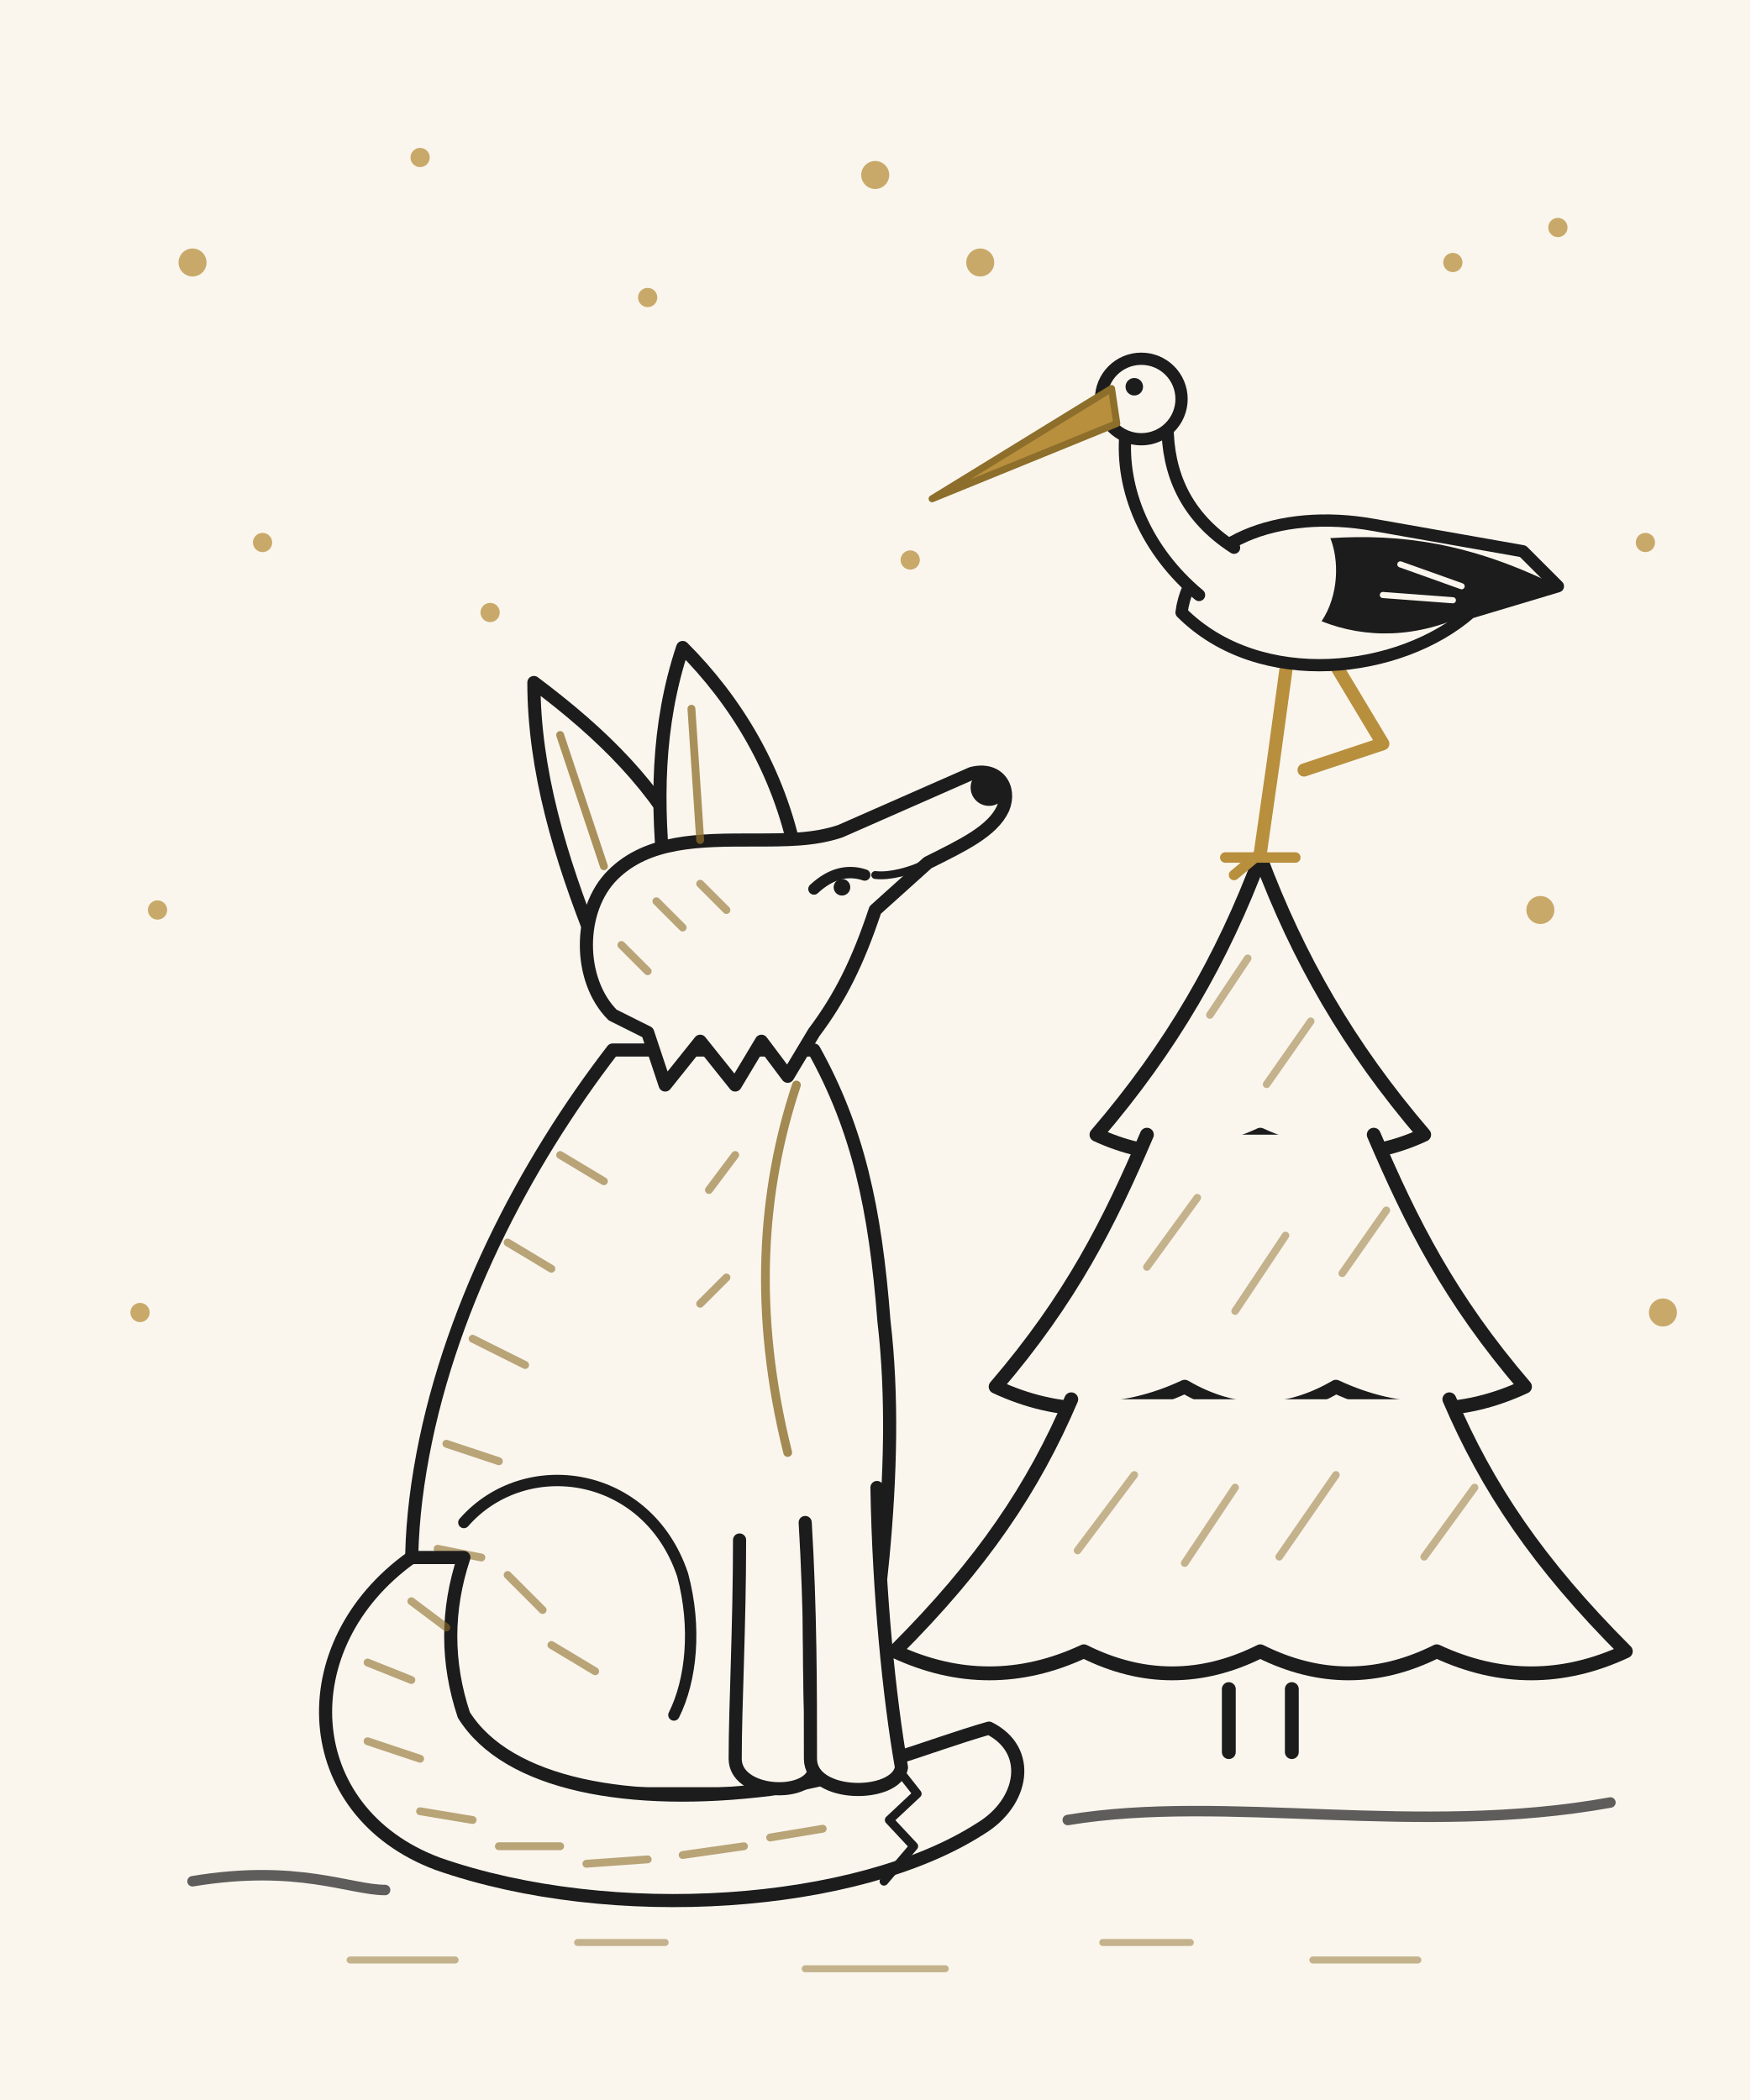
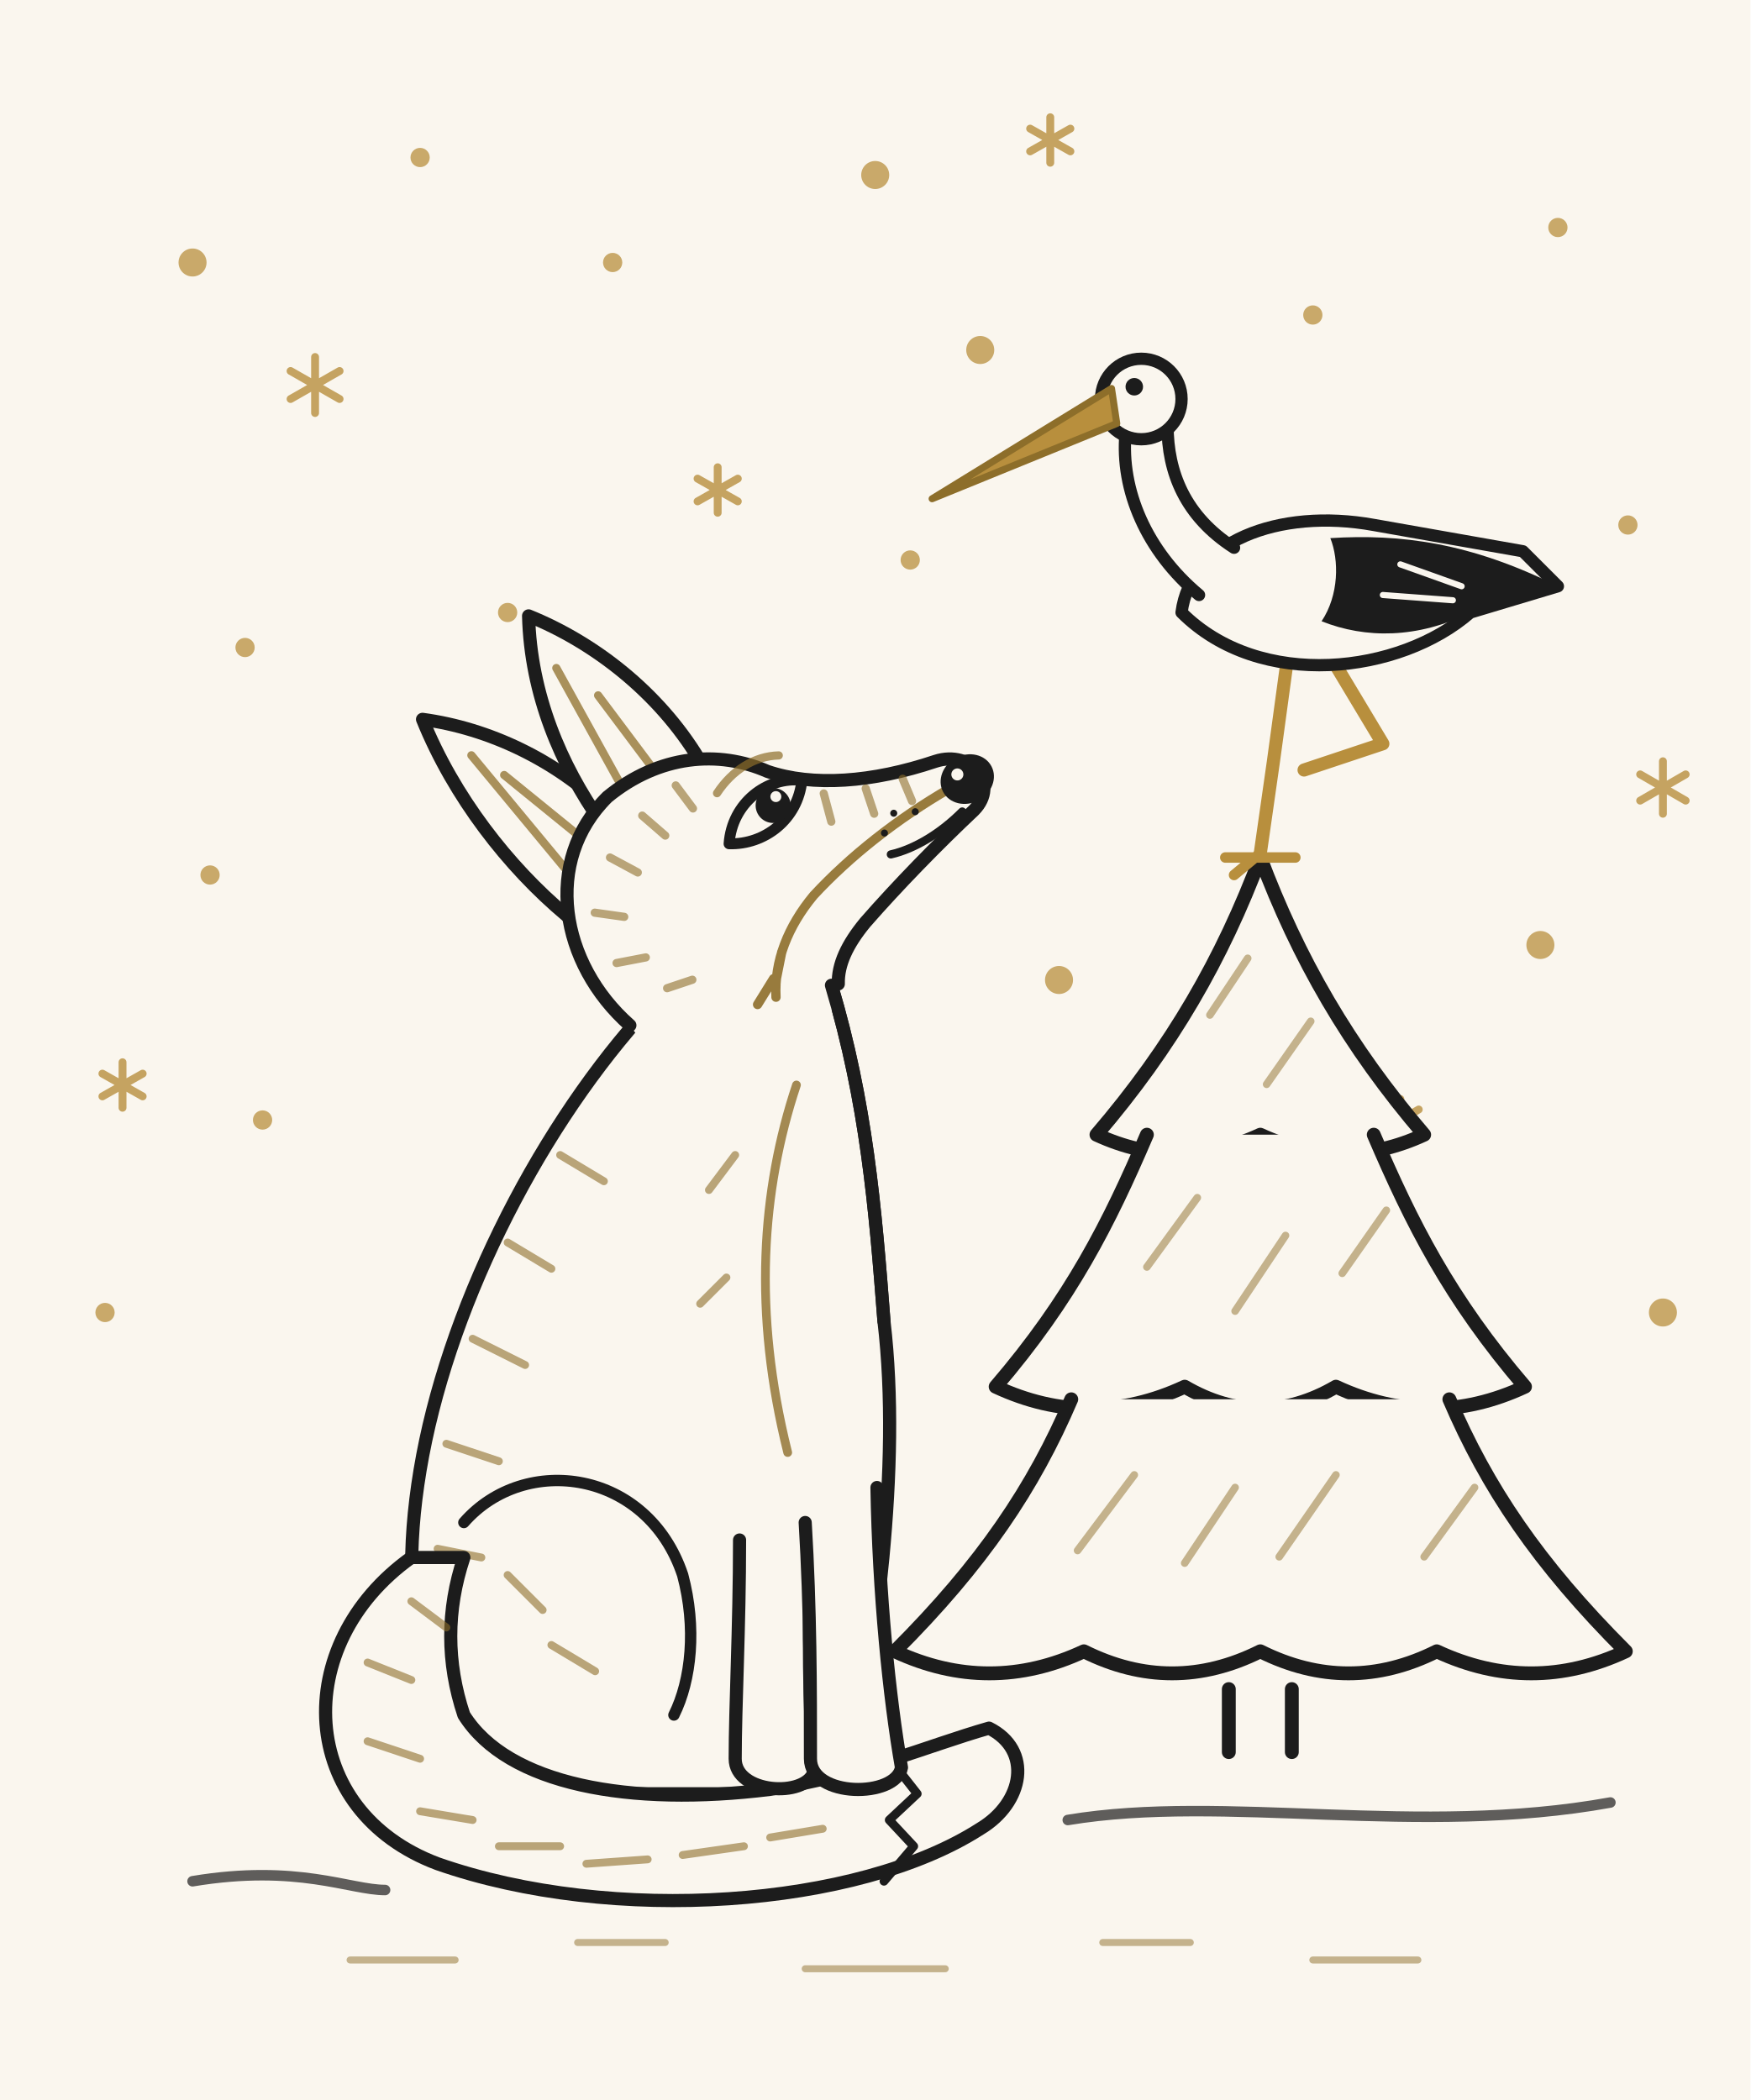
<svg xmlns="http://www.w3.org/2000/svg" viewBox="0 0 200 240" role="img" aria-label="Una volpe seduta nella neve guarda una cicogna in cima a un abete, inciso">
  <rect width="200" height="240" fill="#FAF6EE" />
  <g fill="#B88F3D" opacity=".75">
    <circle cx="22" cy="30" r="1.6" />
    <circle cx="48" cy="18" r="1.1" />
-     <circle cx="74" cy="34" r="1.1" />
+     <circle cx="70" cy="30" r="1.1" />
    <circle cx="100" cy="20" r="1.6" />
-     <circle cx="30" cy="62" r="1.1" />
-     <circle cx="56" cy="70" r="1.1" />
-     <circle cx="112" cy="30" r="1.6" />
+     <circle cx="28" cy="74" r="1.1" />
+     <circle cx="58" cy="70" r="1.1" />
+     <circle cx="112" cy="40" r="1.6" />
    <circle cx="178" cy="26" r="1.1" />
-     <circle cx="188" cy="62" r="1.1" />
-     <circle cx="176" cy="104" r="1.6" />
-     <circle cx="18" cy="104" r="1.1" />
+     <circle cx="186" cy="60" r="1.1" />
+     <circle cx="176" cy="108" r="1.6" />
+     <circle cx="24" cy="100" r="1.1" />
    <circle cx="104" cy="64" r="1.1" />
    <circle cx="190" cy="150" r="1.6" />
-     <circle cx="16" cy="150" r="1.1" />
-     <circle cx="166" cy="30" r="1.1" />
+     <circle cx="12" cy="150" r="1.1" />
+     <circle cx="150" cy="36" r="1.1" />
+     <circle cx="121" cy="112" r="1.6" />
+     <circle cx="30" cy="128" r="1.1" />
  </g>
+   <path d="M36.0 40.8L36.0 47.2M38.8 42.4L33.2 45.6M38.8 45.6L33.2 42.4M82.0 53.4L82.0 58.6M84.3 54.7L79.7 57.3M84.3 57.3L79.7 54.7M120.0 13.4L120.0 18.6M122.3 14.7L117.7 17.3M122.3 17.3L117.7 14.7M190.0 87.0L190.0 93.0M192.6 88.5L187.4 91.5M192.6 91.5L187.4 88.5M14.0 121.4L14.0 126.6M16.3 122.7L11.7 125.3M16.3 125.3L11.7 122.7M160.0 125.6L160.0 130.4M162.1 126.8L157.9 129.2M162.1 129.2L157.9 126.8" stroke="#B88F3D" stroke-width=".9" stroke-linecap="round" opacity=".8" />
  <g transform="translate(144 98) scale(.72) translate(-100 -50)" stroke="#1C1C1C" fill="#FAF6EE" stroke-linecap="round" stroke-linejoin="round" stroke-width="2.2">
    <path d="M100 50c-6 16-14 30-26 44q13 6 26 0q13 6 26 0c-12-14-20-28-26-44" />
    <path d="M82 94c-6 14-12 26-24 40q15 7 30 0q12 7 24 0q15 7 30 0c-12-14-18-26-24-40" />
    <path d="M70 136c-6 14-14 26-28 40q15 7 30 0q14 7 28 0q14 7 28 0q15 7 30 0c-14-14-22-26-28-40" />
    <path d="M95 182v10M105 182v10" fill="none" />
  </g>
  <g transform="translate(144 98) scale(.72) translate(-100 -50)" stroke="#8D6E2A" fill="none" stroke-linecap="round" stroke-width="1.2" opacity=".5">
    <path d="M98 66l-6 9M108 76l-7 10M90 104l-8 11M120 106l-7 10M104 110l-8 12M80 148l-9 12M134 150l-8 11M112 148l-9 13M96 150l-8 12" />
  </g>
  <g stroke="#B88F3D" fill="none" stroke-linecap="round" stroke-linejoin="round" stroke-width="1.5">
    <path d="M147 76L145.5 87L144 97.5" />
    <path d="M152 75L158 85L149 88" />
    <path d="M140 98H148M144 97.5L141 100" stroke-width="1.2" />
  </g>
  <g stroke="#1C1C1C" fill="#FAF6EE" stroke-linejoin="round" stroke-linecap="round" stroke-width="1.4">
    <path d="M135 70C136 62 146 58 157 60L174 63L178 67L168 70C160 77 144 79 135 70z" />
  </g>
  <path d="M152 61.5C160 61 168 62 178 67L168 70C162 73 156 73 151 71C153 68 153 64 152 61.5z" fill="#1C1C1C" />
  <g stroke="#FAF6EE" fill="none" stroke-linecap="round" stroke-width=".7">
    <path d="M160 64.5l7 2.5M158 68l8 0.6" />
  </g>
  <g stroke="#1C1C1C" fill="#FAF6EE" stroke-linejoin="round" stroke-linecap="round" stroke-width="1.4">
    <path d="M137 68C131 63 128 56 128.6 49.5L133.4 48.6C133.4 54 135.4 59 141 62.6" />
    <circle cx="130.4" cy="45.6" r="4.6" />
  </g>
  <path d="M127 44.4L106.5 57L127.6 48.4z" fill="#B88F3D" stroke="#8D6E2A" stroke-width=".8" stroke-linejoin="round" />
  <circle cx="129.6" cy="44.2" r="1" fill="#1C1C1C" />
  <g stroke="#1C1C1C" fill="#FAF6EE" stroke-linejoin="round" stroke-linecap="round" stroke-width="1.5">
-     <path d="M70 120C60 133 51 150 48 168C45 186 49 199 60 205H97C100 188 103 168 101 151C100 138 98 129 93 120z" />
+     <path d="M73 116.4C61 130 51 150 48 168C45 186 49 199 60 205H97C100 188 103 168 101 151C100 138 99 126 95 112.6z" />
  </g>
  <path d="M53 174C60 166 74 168 78 180C79.6 186 79 192 77 196" stroke="#1C1C1C" fill="none" stroke-width="1.3" stroke-linecap="round" />
  <path d="M91 124C87 136 86 150 90 166" stroke="#8D6E2A" fill="none" stroke-width="1" stroke-linecap="round" opacity=".8" />
  <g stroke="#8D6E2A" fill="none" stroke-linecap="round" stroke-width=".9" opacity=".6">
    <path d="M64 132l5 3M58 142l5 3M54 153l6 3M51 165l6 2M50 177l5 1M58 180l4 4M63 188l5 3M84 132l-3 4M83 146l-3 3" />
  </g>
  <g stroke="#1C1C1C" fill="#FAF6EE" stroke-linejoin="round" stroke-linecap="round" stroke-width="1.5">
    <path d="M47 178C33 188 34 207 50 213C70 220 98 218 112 209C117 206 118 200 113 197.5C106 199.5 98 203 88 204.5C72 206.5 58 204 53 196C51 190 51 184 53 178z" />
  </g>
  <g stroke="#8D6E2A" fill="none" stroke-linecap="round" stroke-width=".9" opacity=".6">
    <path d="M42 190l5 2M42 199l6 2M48 207l6 1M57 211l7 0M67 213l7-.5M78 212l7-1M88 210l6-1M47 183l4 3" />
  </g>
  <path d="M101 215L104.4 211L101.6 208L104.8 205L102.6 202.2" stroke="#1C1C1C" fill="none" stroke-width="1" stroke-linejoin="round" stroke-linecap="round" />
  <g stroke="#1C1C1C" fill="#FAF6EE" stroke-linejoin="round" stroke-linecap="round" stroke-width="1.5">
    <path d="M84.5 176C84.5 186 84 195 84 201C84 205 92 205.5 93 202.5C92.4 195 92.4 186 92.6 178" />
    <path d="M92 174C92.6 184 92.6 193 92.6 201C92.6 205.5 102.4 205.5 103 202C101.6 194 100.4 182 100.2 170" />
  </g>
-   <g stroke="#1C1C1C" fill="#FAF6EE" stroke-linejoin="round" stroke-linecap="round" stroke-width="1.5">
-     <path d="M68 108C64 98 61 88 61 78C69 84 75 90 79 98z" />
-     <path d="M76 101C75 92 75 83 78 74C84 80 89 88 91 98z" />
-     <path d="M70 116C66 112 66 104 70 100C74 96 80 96 86 96C90 96 93 96 96 95L111 88.4C114 87.6 115.6 90 114.6 92.4C113.4 95 110 96.6 106 98.6L100 104C98 110 96 114 93 118L90 123L87 119L84 124L80 119L76 124L74 118z" />
+   <g transform="translate(80 103) rotate(-28) scale(1.25)" stroke-linejoin="round" stroke-linecap="round">
+     <g stroke="#1C1C1C" fill="#FAF6EE" stroke-width="1.2">
+       <path d="M-11.4 -4.6C-14 -11 -15.4 -19 -14.6 -26.6C-9.6 -23 -5.6 -17.6 -3.6 -11.4z" />
+       <path d="M-4.6 -10.6C-5.4 -17 -4.8 -24 -1.6 -30.4C2.6 -25.4 5.6 -18.6 6 -11.6z" />
+     </g>
+     <g stroke="#8D6E2A" fill="none" stroke-width=".75" opacity=".75">
+       <path d="M-9.4 -8L-12.2 -21.6M-6.6 -9.6L-10.4 -18.6M-1.4 -12.4L-1.6 -25M2 -12L.6 -21" />
+     </g>
+     <path d="M-11 7C-14 -1 -11 -10 -3 -12.4C3 -13.6 8 -11.4 11 -7.6C14 -4.4 19 -2.2 25 -1.2C28.4 -.6 29.2 3.4 26 4.4C21.6 5.6 16.6 7.2 12.4 8.8C10 9.8 8.4 11 7.6 12.6L3 17.6L-10 14z" fill="#FAF6EE" />
+     <path d="M-11 7C-14 -1 -11 -10 -3 -12.4C3 -13.6 8 -11.4 11 -7.6C14 -4.4 19 -2.2 25 -1.2C28.4 -.6 29.2 3.4 26 4.4C21.6 5.6 16.6 7.2 12.4 8.8C10 9.8 8.4 11 7.6 12.6" stroke="#1C1C1C" fill="none" stroke-width="1.2" />
+     <path d="M25 1.6C19.4 1.8 14 2.8 9.4 4.4C6 5.8 3.4 8 2 11M2.6 9.4l-2.4 1.4M4.4 7.6l-1.8 2.2" stroke="#8D6E2A" fill="none" stroke-width=".85" opacity=".9" />
+     <g stroke="#8D6E2A" fill="none" stroke-width=".75" opacity=".6">
+       <path d="M14.6 -3.4l-.6 2.6M18.2 -2l-.4 2.4M21.6 -1.2l-.2 2.2M-1 -9.4l1 2.6M-5.4 -7.4l1.6 2.4M-9 -3.6l2.2 1.6M-9.4 1.4l2.6 .8M-6.4 5.6l2.4 .4M3 -10.4l.4 2.6" />
+     </g>
+     <path d="M4.8 -3.4C6.8 -6.6 10.8 -7.2 13.4 -5.4C11.4 -2.4 7.6 -1.8 4.8 -3.4z" fill="#FAF6EE" stroke="#1C1C1C" stroke-width="1" />
+     <circle cx="10" cy="-4.6" r="1.6" fill="#1C1C1C" />
+     <circle cx="10.6" cy="-5.2" r=".5" fill="#FAF6EE" />
+     <path d="M6 -8C8.2 -9.2 10.6 -9.4 12.6 -8.4" stroke="#8D6E2A" fill="none" stroke-width=".75" opacity=".7" />
+     <ellipse cx="26.8" cy="1.6" rx="2.5" ry="2.2" fill="#1C1C1C" />
+     <circle cx="26.2" cy=".8" r=".55" fill="#FAF6EE" />
+     <path d="M25 4C22.4 4.8 19.6 5 17.4 4.4" stroke="#1C1C1C" fill="none" stroke-width=".75" />
+     <g fill="#1C1C1C">
+       <circle cx="19.4" cy="1.2" r=".32" />
+       <circle cx="21.2" cy="2" r=".32" />
+       <circle cx="17.8" cy="2.4" r=".32" />
+     </g>
  </g>
-   <g stroke="#8D6E2A" fill="none" stroke-linecap="round" stroke-width=".9" opacity=".75">
-     <path d="M69 99L64 84M80 96L79 81" />
-   </g>
-   <g stroke="#8D6E2A" fill="none" stroke-linecap="round" stroke-width=".9" opacity=".6">
-     <path d="M75 103l3 3M80 101l3 3M71 108l3 3" />
-   </g>
-   <path d="M93 101.6q2.8-2.6 5.8-1.6" stroke="#1C1C1C" fill="none" stroke-width="1.3" stroke-linecap="round" />
-   <circle cx="96.2" cy="101.4" r=".95" fill="#1C1C1C" />
-   <circle cx="113" cy="90" r="2.1" fill="#1C1C1C" />
-   <path d="M106 98.6C104 99.6 101.6 100.2 100 100" stroke="#1C1C1C" fill="none" stroke-width=".9" stroke-linecap="round" />
+   <path d="M95 112.6C99 126 100 138 101 151" stroke="#1C1C1C" fill="none" stroke-width="1.5" stroke-linecap="round" />
  <g stroke="#1C1C1C" fill="none" stroke-linecap="round" stroke-width="1.2" opacity=".7">
    <path d="M22 215C34 213 40 216 44 216M122 208C140 205 162 210 184 206" />
  </g>
  <g stroke="#8D6E2A" stroke-width=".8" opacity=".5" stroke-linecap="round">
    <path d="M40 224h12M66 222h10M92 225h16M126 222h10M150 224h12" />
  </g>
</svg>
